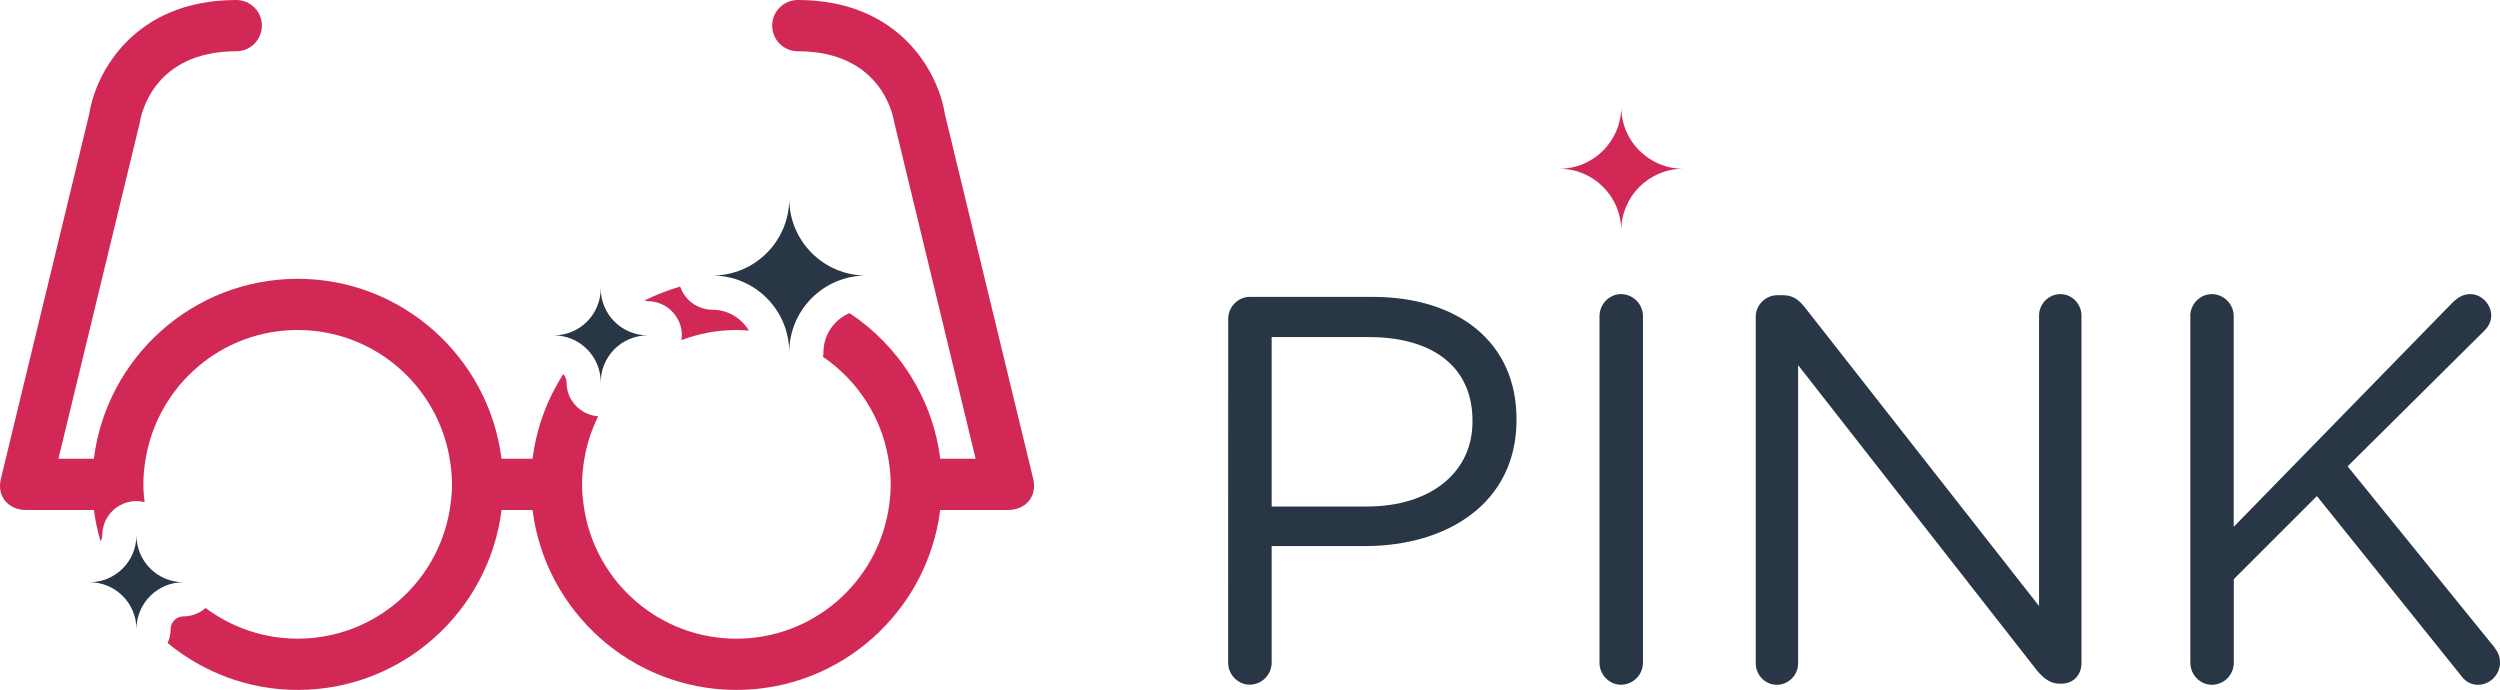
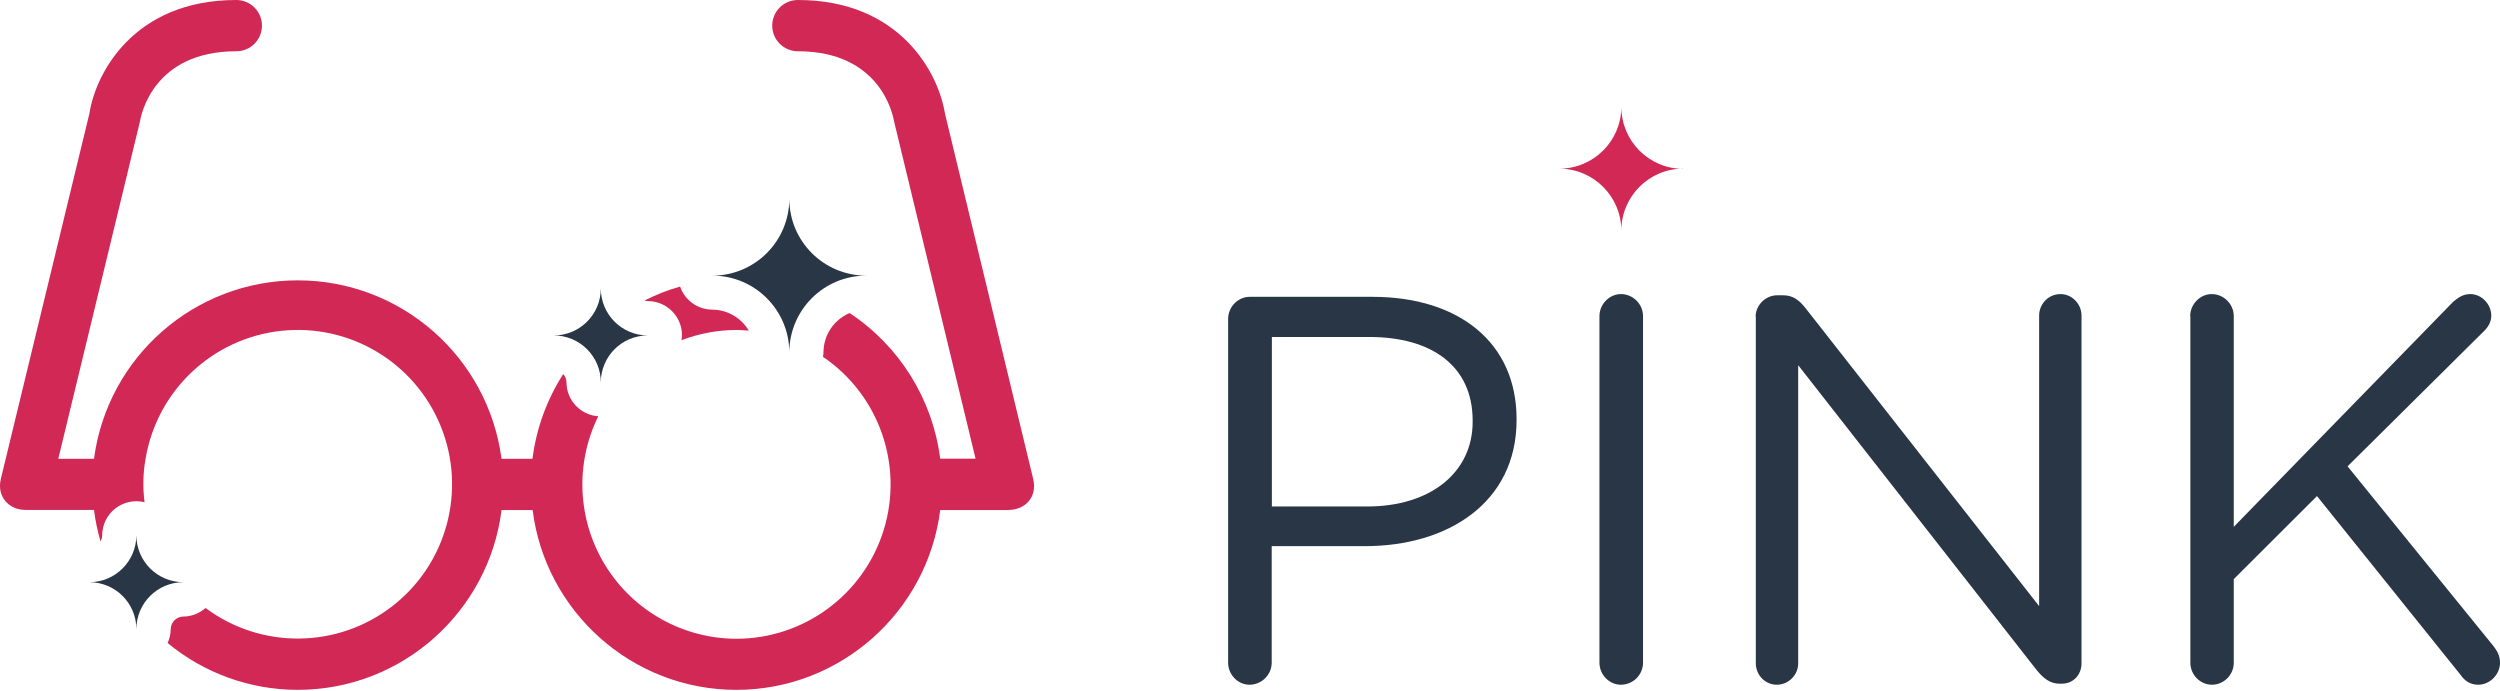
- <svg xmlns="http://www.w3.org/2000/svg" version="1.1" id="Layer_2" x="0px" y="0px" width="146.3px" height="40.375px" viewBox="0 0 146.3 40.375" enable-background="new 0 0 146.3 40.375" xml:space="preserve">
-   <g>
-     <path fill="#283645" d="M71.874,18.661c0-0.708,0.58-1.288,1.256-1.288h7.18c5.087,0,8.436,2.704,8.436,7.146v0.063 c0,4.86-4.057,7.373-8.854,7.373h-5.475v6.825c0,0.708-0.58,1.287-1.289,1.287c-0.676,0-1.256-0.58-1.256-1.287L71.874,18.661 L71.874,18.661z M79.988,29.641c3.734,0,6.182-1.996,6.182-4.959v-0.062c0-3.221-2.414-4.894-6.053-4.894h-5.699v9.917h5.57V29.641 z" />
-     <path fill="#283645" d="M93.603,18.5c0-0.708,0.579-1.288,1.255-1.288c0.709,0,1.288,0.58,1.288,1.288v20.283 c0,0.708-0.579,1.287-1.288,1.287c-0.676,0-1.255-0.579-1.255-1.287V18.5z" />
-     <path fill="#283645" d="M102.744,18.532c0-0.676,0.58-1.256,1.256-1.256h0.354c0.58,0,0.935,0.29,1.288,0.74l13.684,17.45V18.468 c0-0.676,0.547-1.256,1.256-1.256c0.676,0,1.225,0.58,1.225,1.256v20.349c0,0.677-0.48,1.19-1.158,1.19h-0.129 c-0.548,0-0.936-0.321-1.318-0.772l-13.976-17.867v17.449c0,0.677-0.547,1.257-1.257,1.257c-0.676,0-1.223-0.58-1.223-1.257V18.532 H102.744z" />
-     <path fill="#283645" d="M128.173,18.5c0-0.708,0.58-1.288,1.257-1.288c0.708,0,1.286,0.58,1.286,1.288v12.331l12.848-13.168 c0.29-0.257,0.579-0.451,0.998-0.451c0.676,0,1.225,0.612,1.225,1.256c0,0.354-0.162,0.644-0.42,0.901l-7.984,7.92l8.564,10.561 c0.225,0.291,0.354,0.547,0.354,0.936c0,0.676-0.577,1.288-1.285,1.288c-0.482,0-0.807-0.259-1.03-0.58l-8.401-10.464l-4.863,4.861 v4.895c0,0.708-0.578,1.288-1.286,1.288c-0.677,0-1.257-0.58-1.257-1.288V18.5H128.173z" />
+ <svg xmlns="http://www.w3.org/2000/svg" width="146.3" height="40.38">
+   <g fill="#283645">
+     <path d="M71.87 18.66c0-.7.58-1.29 1.26-1.29h7.18c5.09 0 8.44 2.7 8.44 7.15v.06c0 4.86-4.06 7.38-8.86 7.38h-5.47v6.82c0 .7-.58 1.29-1.3 1.29-.67 0-1.25-.58-1.25-1.29V18.66zM80 29.64c3.73 0 6.18-2 6.18-4.96v-.06c0-3.22-2.41-4.9-6.05-4.9h-5.7v9.92h5.57zM93.6 18.5c0-.7.58-1.29 1.26-1.29.7 0 1.29.58 1.29 1.29v20.28c0 .71-.58 1.29-1.3 1.29-.67 0-1.25-.58-1.25-1.29V18.5zM102.74 18.53c0-.67.58-1.25 1.26-1.25h.35c.58 0 .94.29 1.3.74l13.68 17.45v-17c0-.68.54-1.26 1.25-1.26.68 0 1.23.58 1.23 1.26v20.35c0 .67-.48 1.19-1.16 1.19h-.13c-.55 0-.94-.32-1.32-.78l-13.97-17.86v17.45c0 .67-.55 1.25-1.26 1.25-.68 0-1.22-.58-1.22-1.25V18.53zM128.17 18.5c0-.7.58-1.29 1.26-1.29.7 0 1.29.58 1.29 1.29v12.33l12.84-13.17c.3-.25.58-.45 1-.45.68 0 1.23.61 1.23 1.26 0 .35-.16.64-.42.9l-7.99 7.92 8.57 10.56c.22.3.35.55.35.94 0 .67-.58 1.28-1.28 1.28-.49 0-.81-.26-1.03-.58l-8.4-10.46-4.87 4.86v4.9c0 .7-.58 1.28-1.28 1.28-.68 0-1.26-.58-1.26-1.28V18.5z" />
  </g>
-   <path fill="#D22856" d="M98.498,9.875c-2.002,0-3.623-1.623-3.623-3.624c0,2.001-1.623,3.624-3.625,3.624 c2.002,0,3.625,1.623,3.625,3.624C94.875,11.498,96.496,9.875,98.498,9.875z" />
-   <g>
-     <path fill="#D22856" d="M43.094,19.313c0.246,0,0.489,0.014,0.73,0.033c-0.437-0.728-1.227-1.221-2.136-1.221 c-0.877,0-1.614-0.568-1.884-1.354c-0.727,0.208-1.425,0.482-2.089,0.816c0.062,0.017,0.122,0.038,0.188,0.038c1.104,0,2,0.896,2,2 c0,0.096-0.015,0.188-0.028,0.281C40.875,19.524,41.959,19.313,43.094,19.313z" />
-     <path fill="#D22856" d="M60.462,28.016c-0.002-0.009-5.175-21.365-5.175-21.365C54.926,4.303,52.694,0,46.688,0 c-0.829,0-1.5,0.671-1.5,1.5s0.671,1.5,1.5,1.5c4.856,0,5.575,3.729,5.639,4.143l4.767,19.701h-2.073 c-0.445-3.557-2.453-6.628-5.305-8.522c-0.897,0.379-1.529,1.269-1.529,2.303c0,0.088-0.015,0.171-0.026,0.256 c1.991,1.358,3.415,3.489,3.829,5.965c0.082,0.488,0.135,0.987,0.135,1.5c0,0.512-0.053,1.012-0.135,1.5 c-0.716,4.271-4.421,7.53-8.896,7.53c-4.475,0-8.181-3.259-8.896-7.53c-0.082-0.488-0.135-0.988-0.135-1.5 c0-0.513,0.053-1.012,0.135-1.5c0.147-0.879,0.427-1.712,0.808-2.484c-1.034-0.077-1.852-0.932-1.852-1.984 c0-0.189-0.077-0.357-0.192-0.488c-0.938,1.469-1.569,3.149-1.795,4.957h-1.82c-0.741-5.927-5.802-10.531-11.927-10.531 S6.235,20.917,5.493,26.844H3.42L8.187,7.143C8.25,6.729,8.97,3,13.826,3c0.829,0,1.5-0.671,1.5-1.5S14.655,0,13.826,0 C7.82,0,5.588,4.303,5.227,6.651c0,0-5.173,21.356-5.175,21.365c-0.266,1.109,0.531,1.826,1.426,1.826 c0.012,0,0.023,0.004,0.036,0.004h3.982c0.079,0.629,0.215,1.237,0.387,1.831c0.059-0.106,0.102-0.224,0.102-0.354 c0-1.104,0.896-2,2-2c0.166,0,0.324,0.024,0.478,0.062c-0.043-0.343-0.074-0.688-0.074-1.042c0-0.512,0.053-1.011,0.135-1.5 c0.715-4.271,4.421-7.531,8.896-7.531s8.18,3.26,8.896,7.531c0.082,0.489,0.135,0.988,0.135,1.5s-0.053,1.012-0.135,1.5 c-0.715,4.272-4.421,7.531-8.896,7.531c-2.022,0-3.883-0.67-5.386-1.794c-0.35,0.302-0.8,0.491-1.299,0.491 c-0.413,0-0.749,0.336-0.749,0.748c0,0.289-0.065,0.563-0.176,0.812c2.075,1.708,4.722,2.743,7.614,2.743 c6.125,0,11.185-4.604,11.927-10.529h1.814c0.742,5.926,5.802,10.529,11.927,10.529s11.186-4.604,11.927-10.529H59 c0.012,0,0.023-0.005,0.036-0.005C59.931,29.842,60.728,29.125,60.462,28.016z" />
+   <path fill="#D22856" d="M98.5 9.88c-2 0-3.62-1.63-3.62-3.63 0 2-1.63 3.62-3.63 3.62 2 0 3.63 1.63 3.63 3.63 0-2 1.62-3.63 3.62-3.63z" />
+   <g fill="#D22856">
+     <path d="M43.1 19.31c.24 0 .48.02.72.04a2.5 2.5 0 0 0-2.13-1.23 2 2 0 0 1-1.89-1.35c-.72.2-1.42.48-2.09.82.07.01.13.03.2.03a2 2 0 0 1 2 2c0 .1-.02.2-.03.29a9 9 0 0 1 3.21-.6z" />
+     <path d="M60.46 28.02L55.3 6.65C54.93 4.3 52.69 0 46.69 0a1.5 1.5 0 1 0 0 3c4.85 0 5.57 3.73 5.64 4.14l4.76 19.7h-2.07a12.04 12.04 0 0 0-5.3-8.52 2.5 2.5 0 0 0-1.53 2.3c0 .1-.02.18-.03.26a9.03 9.03 0 0 1-5.07 16.5 9.03 9.03 0 0 1-8.08-13.02 2 2 0 0 1-1.86-1.98.74.74 0 0 0-.19-.49 11.95 11.95 0 0 0-1.8 4.96h-1.81a12.03 12.03 0 0 0-23.85 0H3.41l4.77-19.7C8.25 6.72 8.97 3 13.83 3a1.5 1.5 0 1 0 0-3c-6.01 0-8.24 4.3-8.6 6.65L.05 28.02c-.26 1.1.53 1.82 1.43 1.82H5.5c.08.64.21 1.24.38 1.84.06-.1.1-.23.1-.36a2 2 0 0 1 2.48-1.93 8.34 8.34 0 0 1 .06-2.55 9.03 9.03 0 1 1 3.51 8.74c-.35.3-.8.5-1.3.5a.75.75 0 0 0-.74.74c0 .29-.07.56-.18.81a11.94 11.94 0 0 0 7.61 2.74c6.13 0 11.19-4.6 11.93-10.52h1.82c.74 5.92 5.8 10.52 11.92 10.52s11.19-4.6 11.93-10.52H59l.04-.01c.9 0 1.69-.71 1.42-1.82z" />
  </g>
-   <g>
-     <g>
-       <path fill="#283645" d="M50.686,16.125c-2.485,0-4.499-2.014-4.499-4.499c0,2.485-2.014,4.499-4.499,4.499 c2.485,0,4.499,2.014,4.499,4.499C46.187,18.139,48.2,16.125,50.686,16.125z" />
-     </g>
-   </g>
-   <g>
-     <g>
-       <path fill="#283645" d="M37.904,19.626c-1.519,0-2.749-1.23-2.749-2.749c0,1.519-1.23,2.749-2.749,2.749 c1.519,0,2.749,1.229,2.749,2.749C35.155,20.855,36.386,19.626,37.904,19.626z" />
-     </g>
-   </g>
-   <g>
-     <g>
-       <path fill="#283645" d="M10.734,34.072c-1.519,0-2.749-1.23-2.749-2.75c0,1.52-1.23,2.75-2.749,2.75 c1.519,0,2.749,1.229,2.749,2.748C7.985,35.303,9.215,34.072,10.734,34.072z" />
-     </g>
-   </g>
+   <path fill="#283645" d="M50.69 16.13a4.5 4.5 0 0 1-4.5-4.5 4.5 4.5 0 0 1-4.5 4.5 4.5 4.5 0 0 1 4.5 4.5 4.5 4.5 0 0 1 4.5-4.5zM37.9 19.63a2.75 2.75 0 0 1-2.74-2.75 2.75 2.75 0 0 1-2.75 2.75 2.75 2.75 0 0 1 2.75 2.75 2.75 2.75 0 0 1 2.74-2.75zM10.73 34.07a2.75 2.75 0 0 1-2.75-2.75 2.75 2.75 0 0 1-2.74 2.75 2.75 2.75 0 0 1 2.74 2.75 2.75 2.75 0 0 1 2.75-2.75z" />
</svg>
